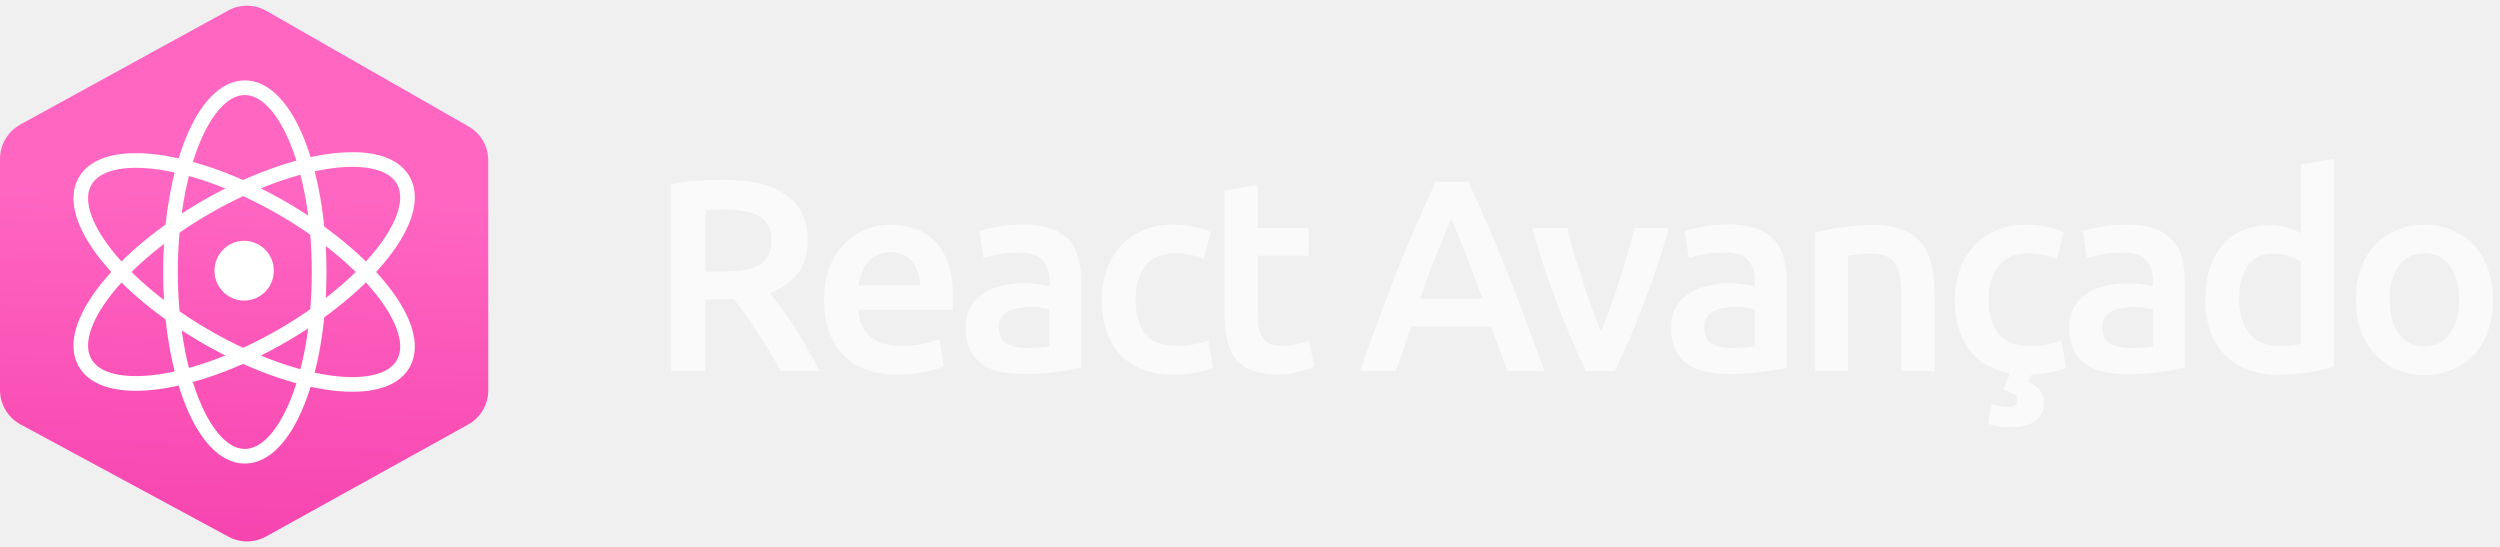
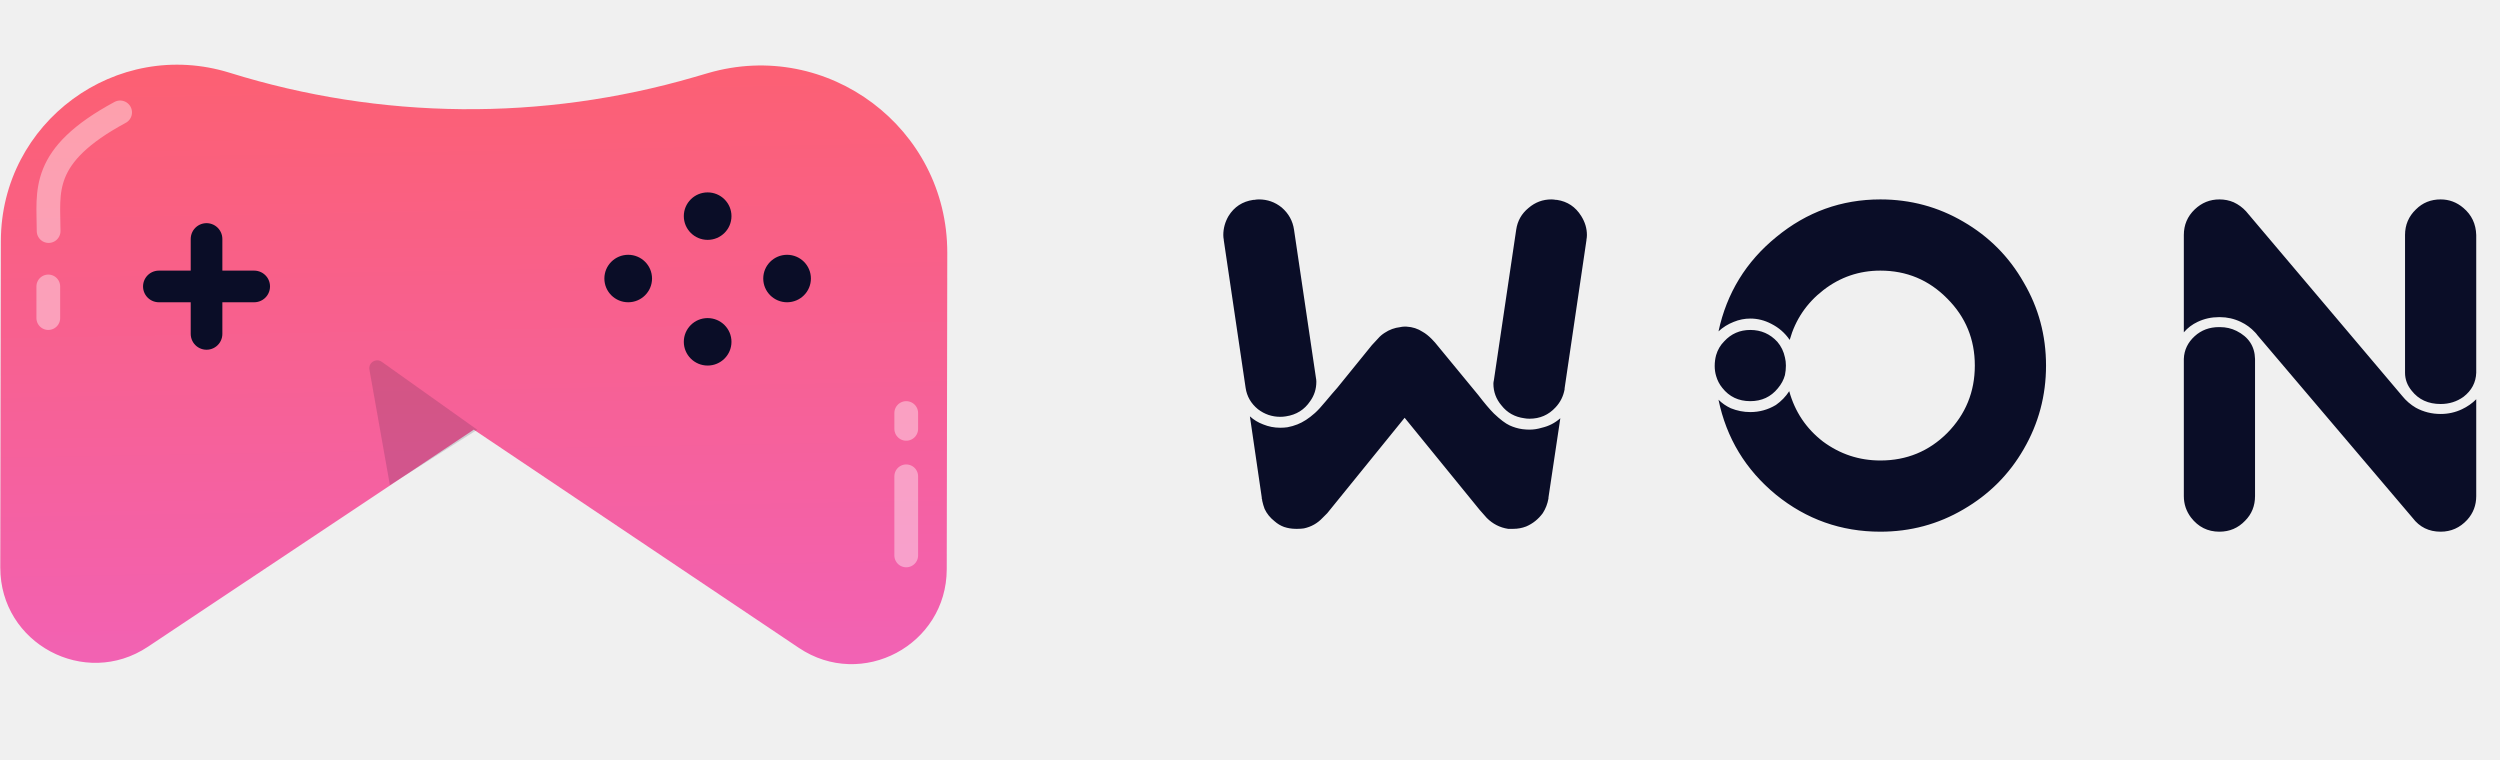
- <svg xmlns="http://www.w3.org/2000/svg" fill="none" viewBox="0 0 256 56">
-   <path d="M2.08 12.75L23.36 1.08a4 4 0 013.91.03L48 12.96A4 4 0 0150 16.43v23.54a4 4 0 01-2.06 3.5l-20.7 11.47a4 4 0 01-3.84.02L2.1 43.46A4 4 0 010 39.94V16.26a4 4 0 012.08-3.5z" fill="url(#paint0_linear)" />
-   <ellipse rx="7.65" ry="18.78" transform="matrix(-.49197 .87061 .8678 .49693 25 27.9)" stroke="#fff" stroke-width="1.5" />
-   <ellipse rx="7.65" ry="18.78" transform="matrix(-.49197 -.87061 .8678 -.49693 25 27.8)" stroke="#fff" stroke-width="1.5" />
-   <ellipse cx="25.07" cy="27.85" rx="7.61" ry="18.87" transform="rotate(180 25.07 27.85)" stroke="#fff" stroke-width="1.5" />
-   <ellipse cx="25.01" cy="27.73" rx="3.06" ry="3.04" transform="rotate(-90 25 27.73)" fill="#fff" />
-   <path d="M74.06 18.4c2.8 0 4.93.51 6.4 1.54 1.5 1.03 2.25 2.6 2.25 4.7 0 2.64-1.3 4.42-3.9 5.35a41.65 41.65 0 013.92 5.8c.44.74.82 1.48 1.16 2.21h-3.95a40.42 40.42 0 00-2.4-4c-.42-.66-.83-1.26-1.24-1.82-.41-.58-.8-1.1-1.15-1.54l-.67.02h-2.24V38H68.7V18.88c.86-.2 1.77-.31 2.74-.37a34.3 34.3 0 012.6-.11zm.25 3.05c-.75 0-1.44.03-2.07.09v6.27h1.54c.86 0 1.61-.05 2.27-.14.65-.1 1.19-.26 1.62-.5.45-.25.78-.58 1-.99.23-.4.34-.93.34-1.56 0-.6-.1-1.1-.33-1.52a2.47 2.47 0 00-.98-.98c-.41-.24-.9-.4-1.49-.5-.58-.11-1.21-.17-1.9-.17zm10.07 9.3c0-1.29.19-2.42.56-3.39.4-.97.9-1.77 1.54-2.4a6.6 6.6 0 014.7-1.96c2.02 0 3.59.62 4.7 1.87 1.15 1.25 1.72 3.12 1.72 5.6l-.03.64c0 .23-.01.43-.03.62h-9.66c.1 1.17.5 2.09 1.23 2.74.75.64 1.82.95 3.22.95a10.35 10.35 0 003.87-.7l.44 2.78a6.26 6.26 0 01-1.9.56 12.6 12.6 0 01-2.83.3c-1.29 0-2.4-.18-3.36-.56a6.48 6.48 0 01-2.35-1.6 6.7 6.7 0 01-1.37-2.4 9.97 9.97 0 01-.45-3.05zm9.83-1.51c0-.47-.07-.9-.2-1.32-.13-.43-.33-.8-.59-1.1a2.37 2.37 0 00-.92-.72 2.73 2.73 0 00-1.29-.28 3.11 3.11 0 00-3 2.16c-.14.4-.25.83-.3 1.26h6.3zm10.87 6.38c1.05 0 1.84-.06 2.38-.17V31.7a6.63 6.63 0 00-1.99-.25c-.37 0-.75.03-1.15.08a3.7 3.7 0 00-1.03.31c-.3.15-.54.36-.73.64-.19.27-.28.6-.28 1.01 0 .8.25 1.36.76 1.68a4 4 0 002.04.45zm-.28-12.63a8.3 8.3 0 012.83.42 4.21 4.21 0 012.8 3.02c.2.72.3 1.5.3 2.36v8.87c-.52.12-1.31.25-2.37.4-1.05.16-2.23.25-3.56.25-.88 0-1.68-.09-2.4-.25a5.2 5.2 0 01-1.88-.82 4 4 0 01-1.2-1.45 5.2 5.2 0 01-.43-2.21c0-.84.16-1.55.48-2.13.33-.58.78-1.05 1.34-1.4a5.4 5.4 0 011.93-.79 10.55 10.55 0 014.82.06v-.56c0-.4-.05-.77-.14-1.12-.1-.35-.26-.66-.5-.92-.23-.28-.54-.5-.93-.65a3.89 3.89 0 00-1.43-.22 12.8 12.8 0 00-3.75.56l-.42-2.75a14.7 14.7 0 014.5-.67zm8.01 7.7c0-1.08.17-2.09.5-3.02a7.3 7.3 0 011.44-2.47c.63-.69 1.4-1.23 2.3-1.62.89-.4 1.9-.59 3.02-.59 1.38 0 2.68.25 3.92.76l-.73 2.77a7.6 7.6 0 00-2.92-.59c-1.32 0-2.33.42-3.02 1.26-.69.82-1.03 1.99-1.03 3.5 0 1.46.32 2.62.97 3.47.66.84 1.76 1.26 3.3 1.26a8.7 8.7 0 003.17-.58l.48 2.8c-.38.18-.94.35-1.7.5-.76.15-1.53.22-2.33.22a8.79 8.79 0 01-3.28-.56 6.58 6.58 0 01-2.3-1.6c-.6-.68-1.04-1.5-1.34-2.43-.3-.95-.45-1.98-.45-3.08zm12.6-11.2l3.38-.56v4.43H134v2.82h-5.2v5.97c0 1.17.18 2.01.55 2.52.38.5 1.01.75 1.9.75.62 0 1.16-.06 1.63-.2.49-.12.87-.24 1.15-.36l.56 2.7c-.4.16-.9.33-1.54.5-.64.18-1.38.28-2.24.28a7.2 7.2 0 01-2.63-.42 3.92 3.92 0 01-1.66-1.2 4.94 4.94 0 01-.86-1.94 12.2 12.2 0 01-.26-2.6V19.49zM154.33 38c-.26-.77-.53-1.52-.81-2.27-.28-.74-.56-1.51-.82-2.3h-8.17a83.8 83.8 0 01-.81 2.33l-.79 2.24h-3.67a333.28 333.28 0 013.98-10.72 195.8 195.8 0 013.78-8.68h3.33a144.25 144.25 0 013.75 8.68c.64 1.56 1.28 3.23 1.94 4.98.67 1.75 1.37 3.67 2.1 5.74h-3.81zm-5.71-15.65a120.1 120.1 0 00-3.2 8.23h6.39a187.52 187.52 0 00-3.2-8.23zM162.43 38a88.45 88.45 0 01-5.54-14.64h3.6l.7 2.66.88 2.82c.31.94.63 1.85.95 2.75l.92 2.38a87.54 87.54 0 002.72-7.95c.28-.96.52-1.84.73-2.66h3.5A91.1 91.1 0 01165.35 38h-2.92zm14.88-2.38c1.04 0 1.84-.06 2.38-.17V31.7a6.63 6.63 0 00-1.99-.25c-.37 0-.75.03-1.15.08a3.7 3.7 0 00-1.03.31c-.3.15-.55.36-.73.64-.19.27-.28.6-.28 1.01 0 .8.25 1.36.75 1.68a4 4 0 002.05.45zm-.28-12.63a8.3 8.3 0 012.83.42 4.21 4.21 0 012.8 3.02c.2.72.3 1.5.3 2.36v8.87c-.52.12-1.31.25-2.38.4-1.04.16-2.23.25-3.55.25-.88 0-1.68-.09-2.4-.25a5.2 5.2 0 01-1.88-.82 4 4 0 01-1.2-1.45 5.2 5.2 0 01-.43-2.21c0-.84.16-1.55.48-2.13.33-.58.78-1.05 1.34-1.4a5.4 5.4 0 011.93-.79 10.55 10.55 0 014.82.06v-.56c0-.4-.05-.77-.14-1.12-.1-.35-.26-.66-.5-.92-.23-.28-.54-.5-.93-.65a3.89 3.89 0 00-1.43-.22 12.8 12.8 0 00-3.75.56l-.42-2.75a14.7 14.7 0 014.5-.67zm8.82.84a22.64 22.64 0 016.02-.78c1.2 0 2.2.17 3 .5.8.32 1.44.78 1.9 1.37.49.58.82 1.3 1.01 2.13.2.82.31 1.73.31 2.72V38h-3.39v-7.7a10 10 0 00-.17-1.99c-.09-.56-.26-1-.5-1.34-.22-.36-.54-.6-.95-.76a3.7 3.7 0 00-1.46-.25c-.43 0-.88.03-1.34.08l-1.04.14V38h-3.39V23.83zM207.7 39.1c.6.28 1.01.6 1.24.95.24.36.36.8.36 1.32 0 .65-.28 1.21-.84 1.68-.56.47-1.4.7-2.52.7-.9 0-1.7-.12-2.38-.36l.4-2.02.72.2c.3.07.6.1.92.1.32 0 .56-.05.73-.16a.55.55 0 00.28-.5c0-.3-.13-.53-.4-.68a7.14 7.14 0 00-.77-.33l-.28-.09a9.54 9.54 0 01.7-1.68 7.19 7.19 0 01-2.53-.9 5.87 5.87 0 01-1.76-1.62 7.66 7.66 0 01-1.06-2.26c-.23-.84-.34-1.76-.34-2.75 0-1.08.17-2.09.5-3.02a7.3 7.3 0 011.43-2.47c.64-.69 1.4-1.23 2.3-1.62.9-.4 1.9-.59 3.02-.59 1.38 0 2.7.25 3.92.76l-.73 2.77a7.6 7.6 0 00-2.9-.59c-1.33 0-2.34.42-3.03 1.26-.7.82-1.04 1.99-1.04 3.5 0 1.46.33 2.62.98 3.47.66.84 1.76 1.26 3.3 1.26a8.7 8.7 0 003.17-.58l.48 2.8c-.34.16-.83.31-1.49.44-.65.13-1.33.22-2.04.26a7.65 7.65 0 00-.34.75zm10.38-3.47c1.05 0 1.84-.06 2.38-.17V31.7a6.63 6.63 0 00-1.99-.25c-.37 0-.75.03-1.14.08a3.7 3.7 0 00-1.04.31c-.3.15-.54.36-.73.64-.19.27-.28.6-.28 1.01 0 .8.25 1.36.76 1.68a4 4 0 002.04.45zm-.28-12.63a8.3 8.3 0 012.83.42 4.21 4.21 0 012.8 3.02c.2.72.3 1.5.3 2.36v8.87c-.51.12-1.3.25-2.37.4-1.05.16-2.23.25-3.56.25-.88 0-1.68-.09-2.4-.25a5.2 5.2 0 01-1.88-.82 4 4 0 01-1.2-1.45 5.2 5.2 0 01-.43-2.21c0-.84.16-1.55.48-2.13.34-.58.78-1.05 1.34-1.4a5.4 5.4 0 011.94-.79 10.55 10.55 0 014.81.06v-.56c0-.4-.04-.77-.14-1.12-.1-.35-.26-.66-.5-.92-.23-.28-.53-.5-.93-.65a3.89 3.89 0 00-1.42-.22 12.8 12.8 0 00-3.76.56l-.42-2.75a14.7 14.7 0 014.5-.67zm11.49 7.65c0 1.49.35 2.67 1.06 3.52.71.84 1.69 1.26 2.94 1.26.54 0 1-.01 1.37-.05.4-.06.71-.11.95-.17v-8.4c-.3-.2-.7-.4-1.2-.56-.49-.19-1-.28-1.57-.28-1.23 0-2.14.42-2.71 1.26a6.09 6.09 0 00-.84 3.42zm9.71 6.91a20.01 20.01 0 01-5.74.81c-1.16 0-2.2-.17-3.1-.53a6.7 6.7 0 01-2.36-1.51 7.15 7.15 0 01-1.48-2.4 9.54 9.54 0 01-.5-3.2c0-1.16.13-2.2.41-3.14.3-.95.73-1.76 1.3-2.43a5.54 5.54 0 012.04-1.54 6.5 6.5 0 012.77-.56c.7 0 1.33.08 1.88.25.54.17 1 .35 1.4.56v-7.03l3.38-.56v21.28zm16.29-6.89c0 1.16-.17 2.22-.5 3.17a6.38 6.38 0 01-3.67 4c-.86.38-1.81.56-2.86.56-1.04 0-2-.18-2.85-.56-.86-.37-1.6-.9-2.22-1.57a7.36 7.36 0 01-1.45-2.43c-.34-.95-.5-2-.5-3.17 0-1.15.16-2.2.5-3.13a6.42 6.42 0 013.7-3.98c.85-.37 1.8-.56 2.82-.56a7.01 7.01 0 015.07 2.1 7 7 0 011.43 2.44c.35.93.53 1.98.53 3.13zm-3.47 0c0-1.45-.32-2.6-.95-3.44a3.02 3.02 0 00-2.6-1.29c-1.13 0-2 .43-2.64 1.29a5.71 5.71 0 00-.92 3.44c0 1.48.3 2.65.92 3.5a3.1 3.1 0 002.63 1.3c1.12 0 1.99-.44 2.6-1.3.64-.85.96-2.02.96-3.5z" fill="#FAFAFA" />
+ <svg xmlns="http://www.w3.org/2000/svg" width="158" height="48" viewBox="0 0 158 48" fill="none">
+   <path d="M0.055 15.227L0.019 35.872C0.011 40.668 5.355 43.535 9.346 40.876L29.942 27.154L50.49 40.947C54.472 43.62 59.825 40.771 59.834 35.975L59.868 15.978C59.882 8.096 52.319 2.413 44.752 4.617L43.879 4.871C34.279 7.668 24.068 7.574 14.521 4.6C7.351 2.367 0.068 7.717 0.055 15.227Z" fill="url(#paint0_linear)" />
+   <path d="M30.163 27.16L24.13 22.868C23.765 22.608 23.27 22.922 23.348 23.362L24.641 30.66L30.163 27.16Z" fill="#110F28" fill-opacity="0.15" />
+   <path d="M7.592 7.103C2.482 9.858 3.073 12.103 3.073 14.603" stroke="white" stroke-opacity="0.4" stroke-width="1.5" stroke-linecap="round" />
+   <path d="M57.274 26.103L57.274 27.103" stroke="white" stroke-opacity="0.4" stroke-width="1.5" stroke-linecap="round" />
+   <path d="M3.052 18.103V20.103" stroke="white" stroke-opacity="0.4" stroke-width="1.5" stroke-linecap="round" />
+   <path d="M57.274 30.103L57.274 35.103" stroke="white" stroke-opacity="0.4" stroke-width="1.5" stroke-linecap="round" />
+   <path d="M13.053 15.103L13.053 21.103" stroke="#0A0D27" stroke-width="2" stroke-linecap="round" />
+   <path d="M10.04 18.103L16.065 18.103" stroke="#0A0D27" stroke-width="2" stroke-linecap="round" />
+   <ellipse rx="1.506" ry="1.5" transform="matrix(1 7.0266e-06 7.05545e-06 1 44.723 13.6597)" fill="#0A0D27" />
+   <ellipse rx="1.506" ry="1.5" transform="matrix(1 7.0266e-06 7.05545e-06 1 49.7435 17.6031)" fill="#0A0D27" />
+   <ellipse rx="1.506" ry="1.5" transform="matrix(1 7.0266e-06 7.05545e-06 1 44.723 21.603)" fill="#0A0D27" />
+   <ellipse rx="1.506" ry="1.5" transform="matrix(1 7.0266e-06 7.05545e-06 1 39.7025 17.603)" fill="#0A0D27" />
+   <path d="M79.263 12.633C79.243 12.633 79.223 12.633 79.203 12.633C78.523 12.733 78.003 13.073 77.643 13.653C77.423 14.033 77.313 14.433 77.313 14.853C77.313 14.953 77.323 15.053 77.343 15.153V15.183L78.723 24.513C78.803 25.053 79.063 25.503 79.503 25.863C79.923 26.183 80.393 26.343 80.913 26.343C81.033 26.343 81.153 26.333 81.273 26.313C81.933 26.213 82.443 25.893 82.803 25.353C83.063 24.993 83.193 24.583 83.193 24.123C83.193 24.043 83.183 23.953 83.163 23.853L81.783 14.523C81.703 13.963 81.443 13.493 81.003 13.113C80.583 12.773 80.103 12.603 79.563 12.603C79.463 12.603 79.363 12.613 79.263 12.633ZM98.043 12.603C97.503 12.603 97.023 12.783 96.603 13.143C96.163 13.503 95.903 13.963 95.823 14.523L94.413 24.033C94.393 24.113 94.383 24.183 94.383 24.243C94.383 24.763 94.553 25.223 94.893 25.623C95.253 26.083 95.733 26.353 96.333 26.433C96.433 26.453 96.543 26.463 96.663 26.463C97.323 26.463 97.873 26.223 98.313 25.743C98.613 25.423 98.803 25.043 98.883 24.603V24.573V24.543L100.263 15.183V15.153C100.283 15.053 100.293 14.953 100.293 14.853C100.293 14.433 100.173 14.033 99.933 13.653C99.573 13.073 99.063 12.733 98.403 12.633C98.363 12.633 98.343 12.633 98.343 12.633C98.243 12.613 98.143 12.603 98.043 12.603ZM88.803 20.643C88.783 20.643 88.763 20.643 88.743 20.643C88.663 20.643 88.583 20.653 88.503 20.673C88.143 20.713 87.813 20.833 87.513 21.033C87.353 21.133 87.213 21.253 87.093 21.393C87.013 21.473 86.883 21.613 86.703 21.813L84.513 24.513C84.333 24.713 84.093 24.993 83.793 25.353C83.513 25.693 83.283 25.943 83.103 26.103C82.723 26.443 82.353 26.683 81.993 26.823C81.793 26.903 81.583 26.963 81.363 27.003C81.223 27.023 81.073 27.033 80.913 27.033C80.533 27.033 80.173 26.963 79.833 26.823C79.513 26.703 79.233 26.533 78.993 26.313L79.743 31.443V31.503C79.763 31.543 79.773 31.593 79.773 31.653C79.813 31.833 79.863 32.003 79.923 32.163C80.063 32.463 80.273 32.723 80.553 32.943C80.733 33.103 80.933 33.223 81.153 33.303C81.393 33.383 81.643 33.423 81.903 33.423C81.943 33.423 81.973 33.423 81.993 33.423C82.153 33.423 82.293 33.413 82.413 33.393C82.873 33.293 83.263 33.073 83.583 32.733C83.663 32.653 83.763 32.553 83.883 32.433L88.773 26.403L93.513 32.223C93.753 32.503 93.903 32.673 93.963 32.733C94.343 33.113 94.793 33.343 95.313 33.423C95.413 33.423 95.523 33.423 95.643 33.423C95.923 33.423 96.193 33.373 96.453 33.273C96.873 33.093 97.223 32.813 97.503 32.433C97.683 32.153 97.803 31.843 97.863 31.503V31.443L98.613 26.433C98.273 26.733 97.883 26.933 97.443 27.033C97.183 27.113 96.923 27.153 96.663 27.153C96.523 27.153 96.373 27.143 96.213 27.123C95.933 27.083 95.663 27.003 95.403 26.883C95.143 26.763 94.813 26.513 94.413 26.133C94.153 25.873 93.823 25.483 93.423 24.963L90.903 21.903C90.763 21.723 90.623 21.563 90.483 21.423C90.283 21.223 90.093 21.073 89.913 20.973C89.613 20.773 89.273 20.663 88.893 20.643C88.853 20.643 88.823 20.643 88.803 20.643ZM108.609 20.943C108.889 20.683 109.209 20.483 109.569 20.343C109.909 20.203 110.259 20.133 110.619 20.133C111.079 20.133 111.519 20.243 111.939 20.463C112.419 20.703 112.809 21.043 113.109 21.483C113.469 20.203 114.179 19.153 115.239 18.333C116.299 17.513 117.499 17.103 118.839 17.103C120.499 17.103 121.909 17.693 123.069 18.873C124.229 20.033 124.809 21.443 124.809 23.103C124.809 24.763 124.229 26.183 123.069 27.363C121.909 28.523 120.499 29.103 118.839 29.103C117.499 29.103 116.289 28.703 115.209 27.903C114.149 27.083 113.439 26.023 113.079 24.723C112.859 25.063 112.579 25.353 112.239 25.593C111.739 25.893 111.199 26.043 110.619 26.043C110.199 26.043 109.789 25.963 109.389 25.803C109.089 25.663 108.829 25.483 108.609 25.263C109.109 27.683 110.319 29.683 112.239 31.263C114.159 32.823 116.359 33.603 118.839 33.603C120.739 33.603 122.489 33.133 124.089 32.193C125.709 31.253 126.979 29.983 127.899 28.383C128.839 26.763 129.309 25.003 129.309 23.103C129.309 21.203 128.839 19.453 127.899 17.853C126.979 16.233 125.709 14.953 124.089 14.013C122.489 13.073 120.739 12.603 118.839 12.603C116.379 12.603 114.189 13.393 112.269 14.973C110.349 16.533 109.129 18.523 108.609 20.943ZM110.619 20.853C109.959 20.853 109.409 21.093 108.969 21.573C108.729 21.813 108.559 22.103 108.459 22.443C108.399 22.663 108.369 22.893 108.369 23.133C108.369 23.353 108.399 23.563 108.459 23.763C108.539 24.043 108.669 24.293 108.849 24.513C109.289 25.073 109.879 25.353 110.619 25.353C111.339 25.353 111.919 25.083 112.359 24.543C112.579 24.283 112.729 24.003 112.809 23.703C112.849 23.503 112.869 23.303 112.869 23.103C112.869 22.923 112.849 22.753 112.809 22.593C112.729 22.213 112.569 21.883 112.329 21.603C111.869 21.103 111.299 20.853 110.619 20.853ZM140.268 12.603C139.668 12.603 139.148 12.813 138.708 13.233C138.248 13.673 138.018 14.213 138.018 14.853V21.003C138.258 20.723 138.548 20.503 138.888 20.343C139.308 20.143 139.758 20.043 140.238 20.043H140.298C140.758 20.043 141.198 20.143 141.618 20.343C141.958 20.503 142.258 20.723 142.518 21.003C142.578 21.063 142.628 21.123 142.668 21.183L152.478 32.733C152.918 33.313 153.508 33.603 154.248 33.603C154.908 33.603 155.468 33.353 155.928 32.853C156.308 32.433 156.498 31.933 156.498 31.353V31.323V25.233C156.238 25.493 155.938 25.703 155.598 25.863C155.178 26.063 154.728 26.163 154.248 26.163C153.688 26.163 153.168 26.033 152.688 25.773C152.348 25.573 152.058 25.323 151.818 25.023L141.948 13.353C141.728 13.113 141.468 12.923 141.168 12.783C140.888 12.663 140.588 12.603 140.268 12.603ZM154.248 12.603C153.628 12.603 153.108 12.813 152.688 13.233C152.228 13.673 151.998 14.213 151.998 14.853V23.553C151.998 23.973 152.138 24.353 152.418 24.693C152.858 25.253 153.468 25.533 154.248 25.533C154.788 25.533 155.268 25.383 155.688 25.083C156.208 24.683 156.478 24.173 156.498 23.553V14.853C156.478 14.153 156.208 13.583 155.688 13.143C155.268 12.783 154.788 12.603 154.248 12.603ZM140.238 20.673C139.638 20.673 139.128 20.863 138.708 21.243C138.268 21.643 138.038 22.123 138.018 22.683V31.293V31.353C138.018 31.853 138.168 32.303 138.468 32.703C138.928 33.303 139.528 33.603 140.268 33.603C140.908 33.603 141.448 33.373 141.888 32.913C142.308 32.493 142.518 31.973 142.518 31.353V31.323V22.683C142.498 21.883 142.108 21.293 141.348 20.913C141.028 20.753 140.678 20.673 140.298 20.673H140.238Z" fill="#0A0D27" />
  <defs>
-     <linearGradient id="paint0_linear" x1="24" y1="76" x2="26" y2="19.5" gradientUnits="userSpaceOnUse">
-       <stop stop-color="#F231A5" />
-       <stop offset="1" stop-color="#FF66C2" />
+     <linearGradient id="paint0_linear" x1="29.159" y1="-7.397" x2="30.155" y2="49.103" gradientUnits="userSpaceOnUse">
+       <stop stop-color="#FF5F5F" />
+       <stop offset="1" stop-color="#F062C0" />
+       <stop offset="1" stop-color="#F23131" />
    </linearGradient>
  </defs>
</svg>
